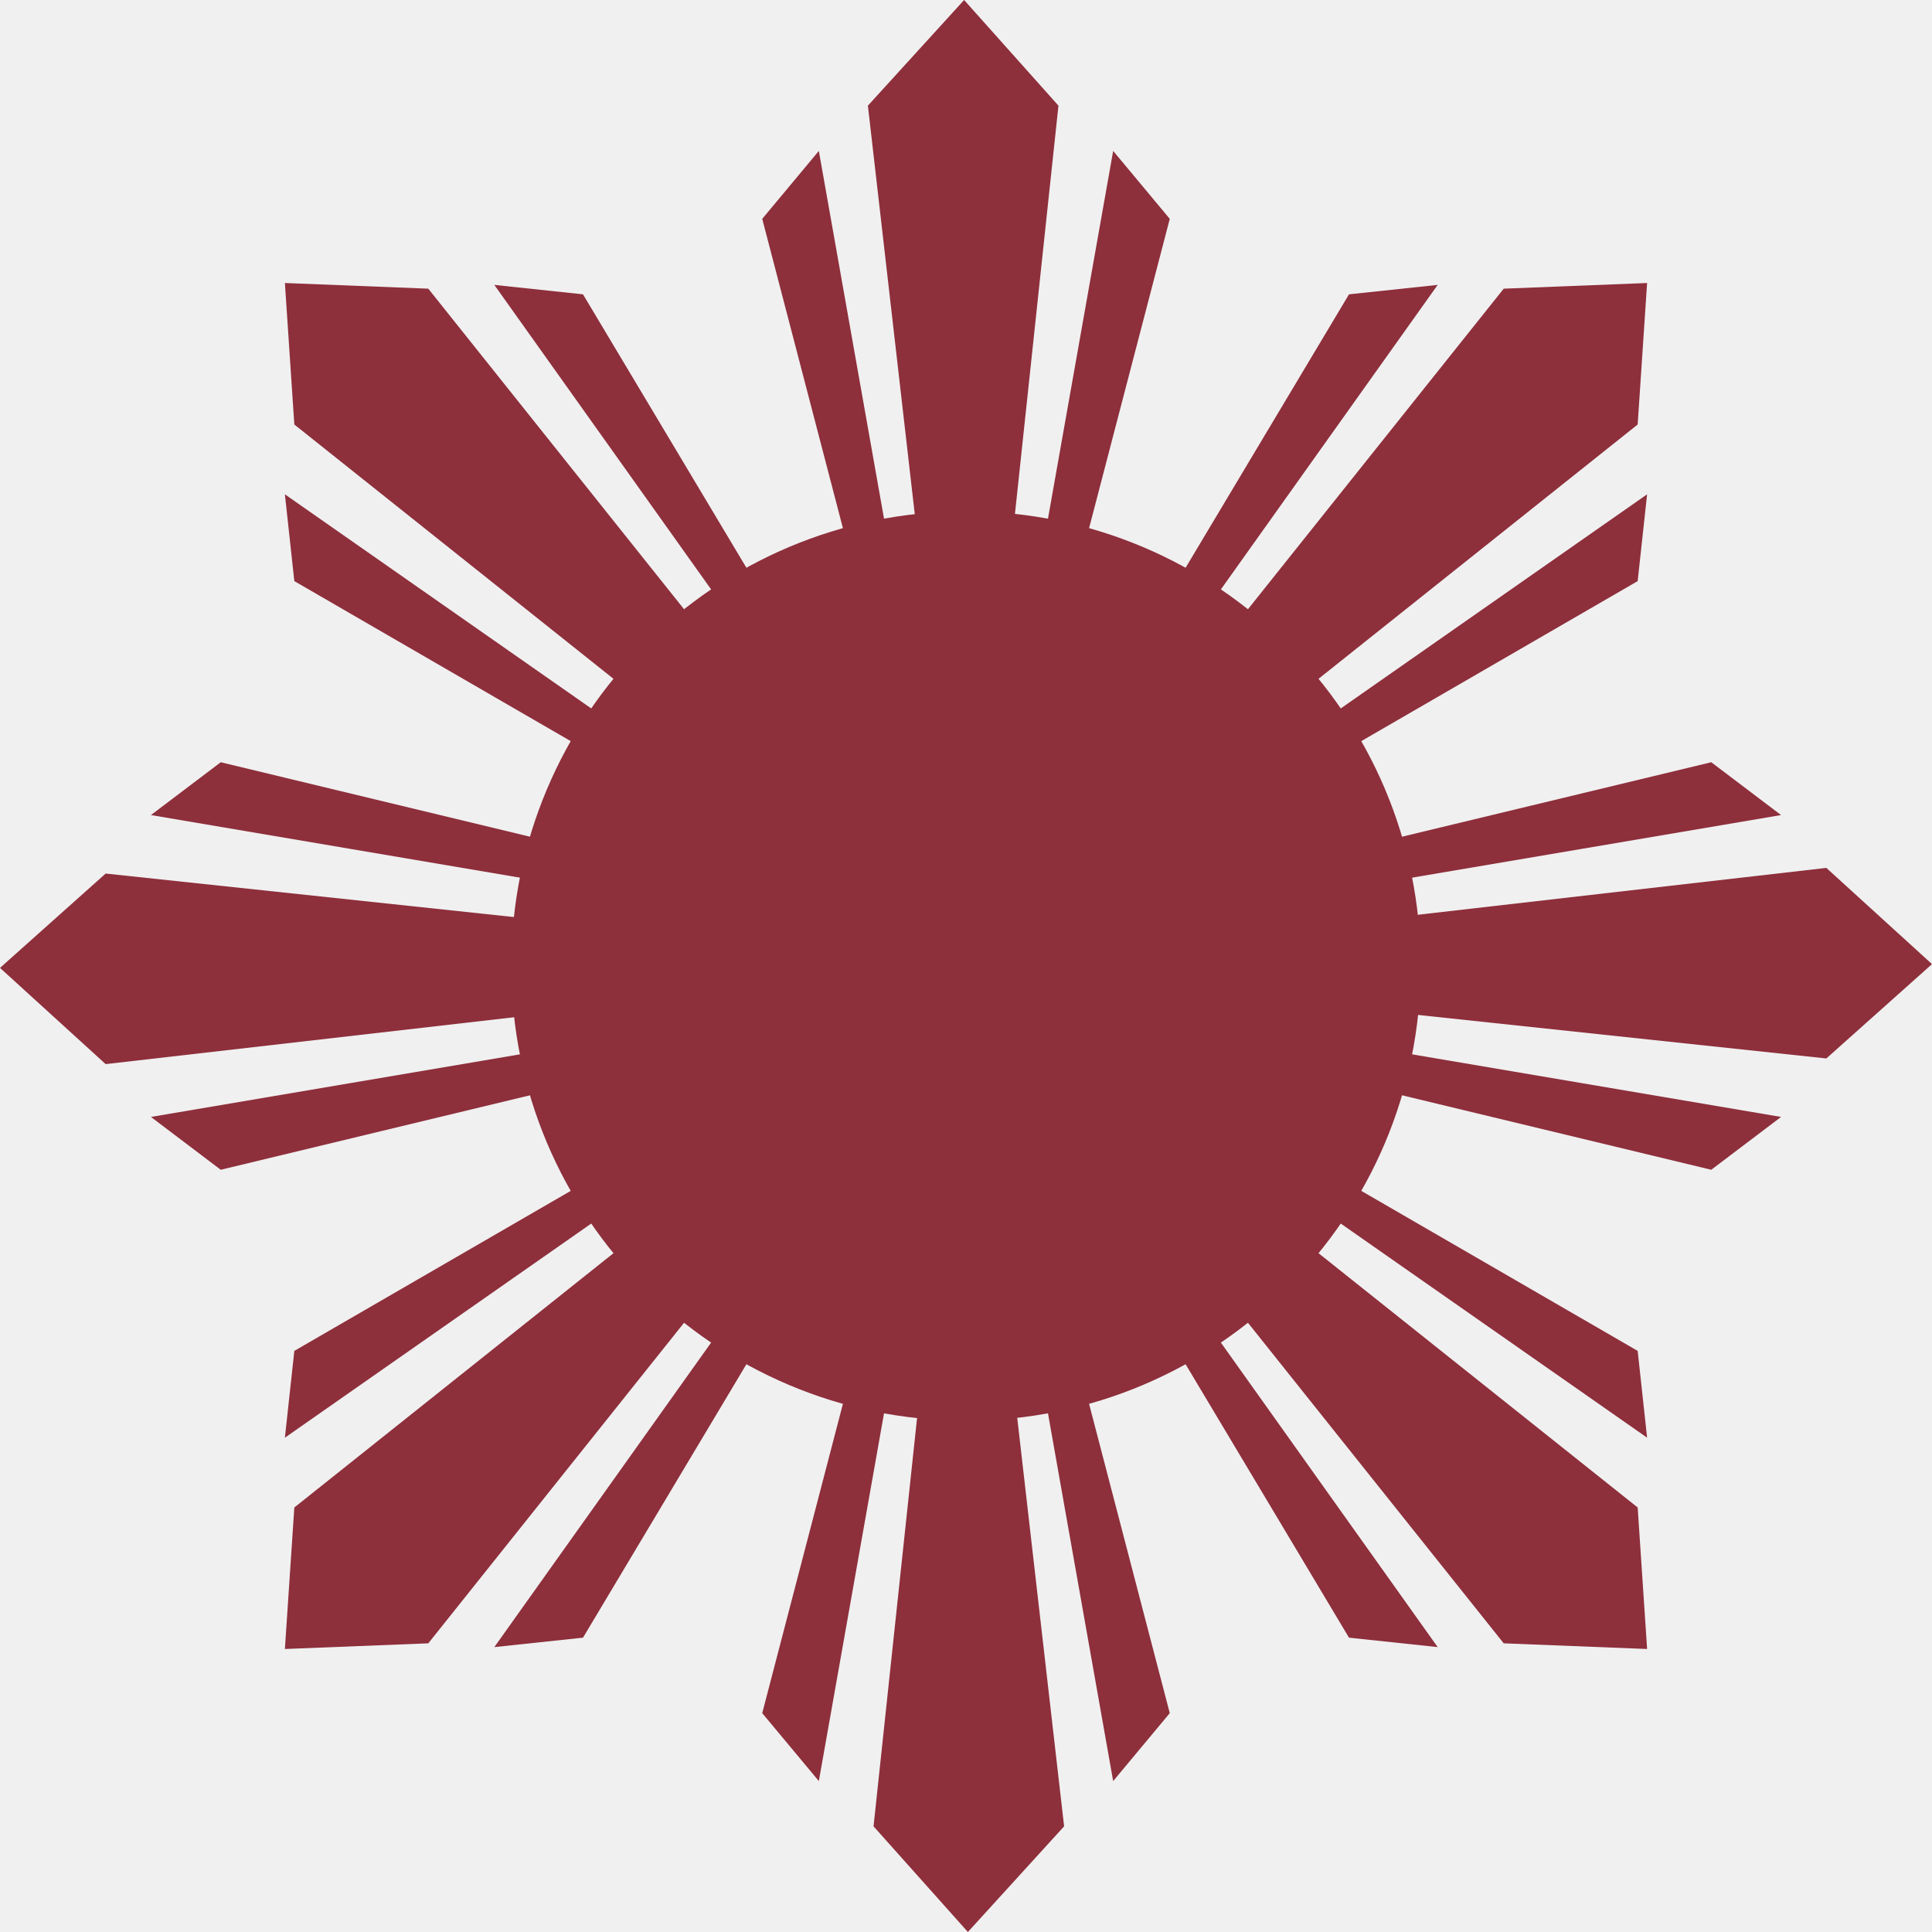
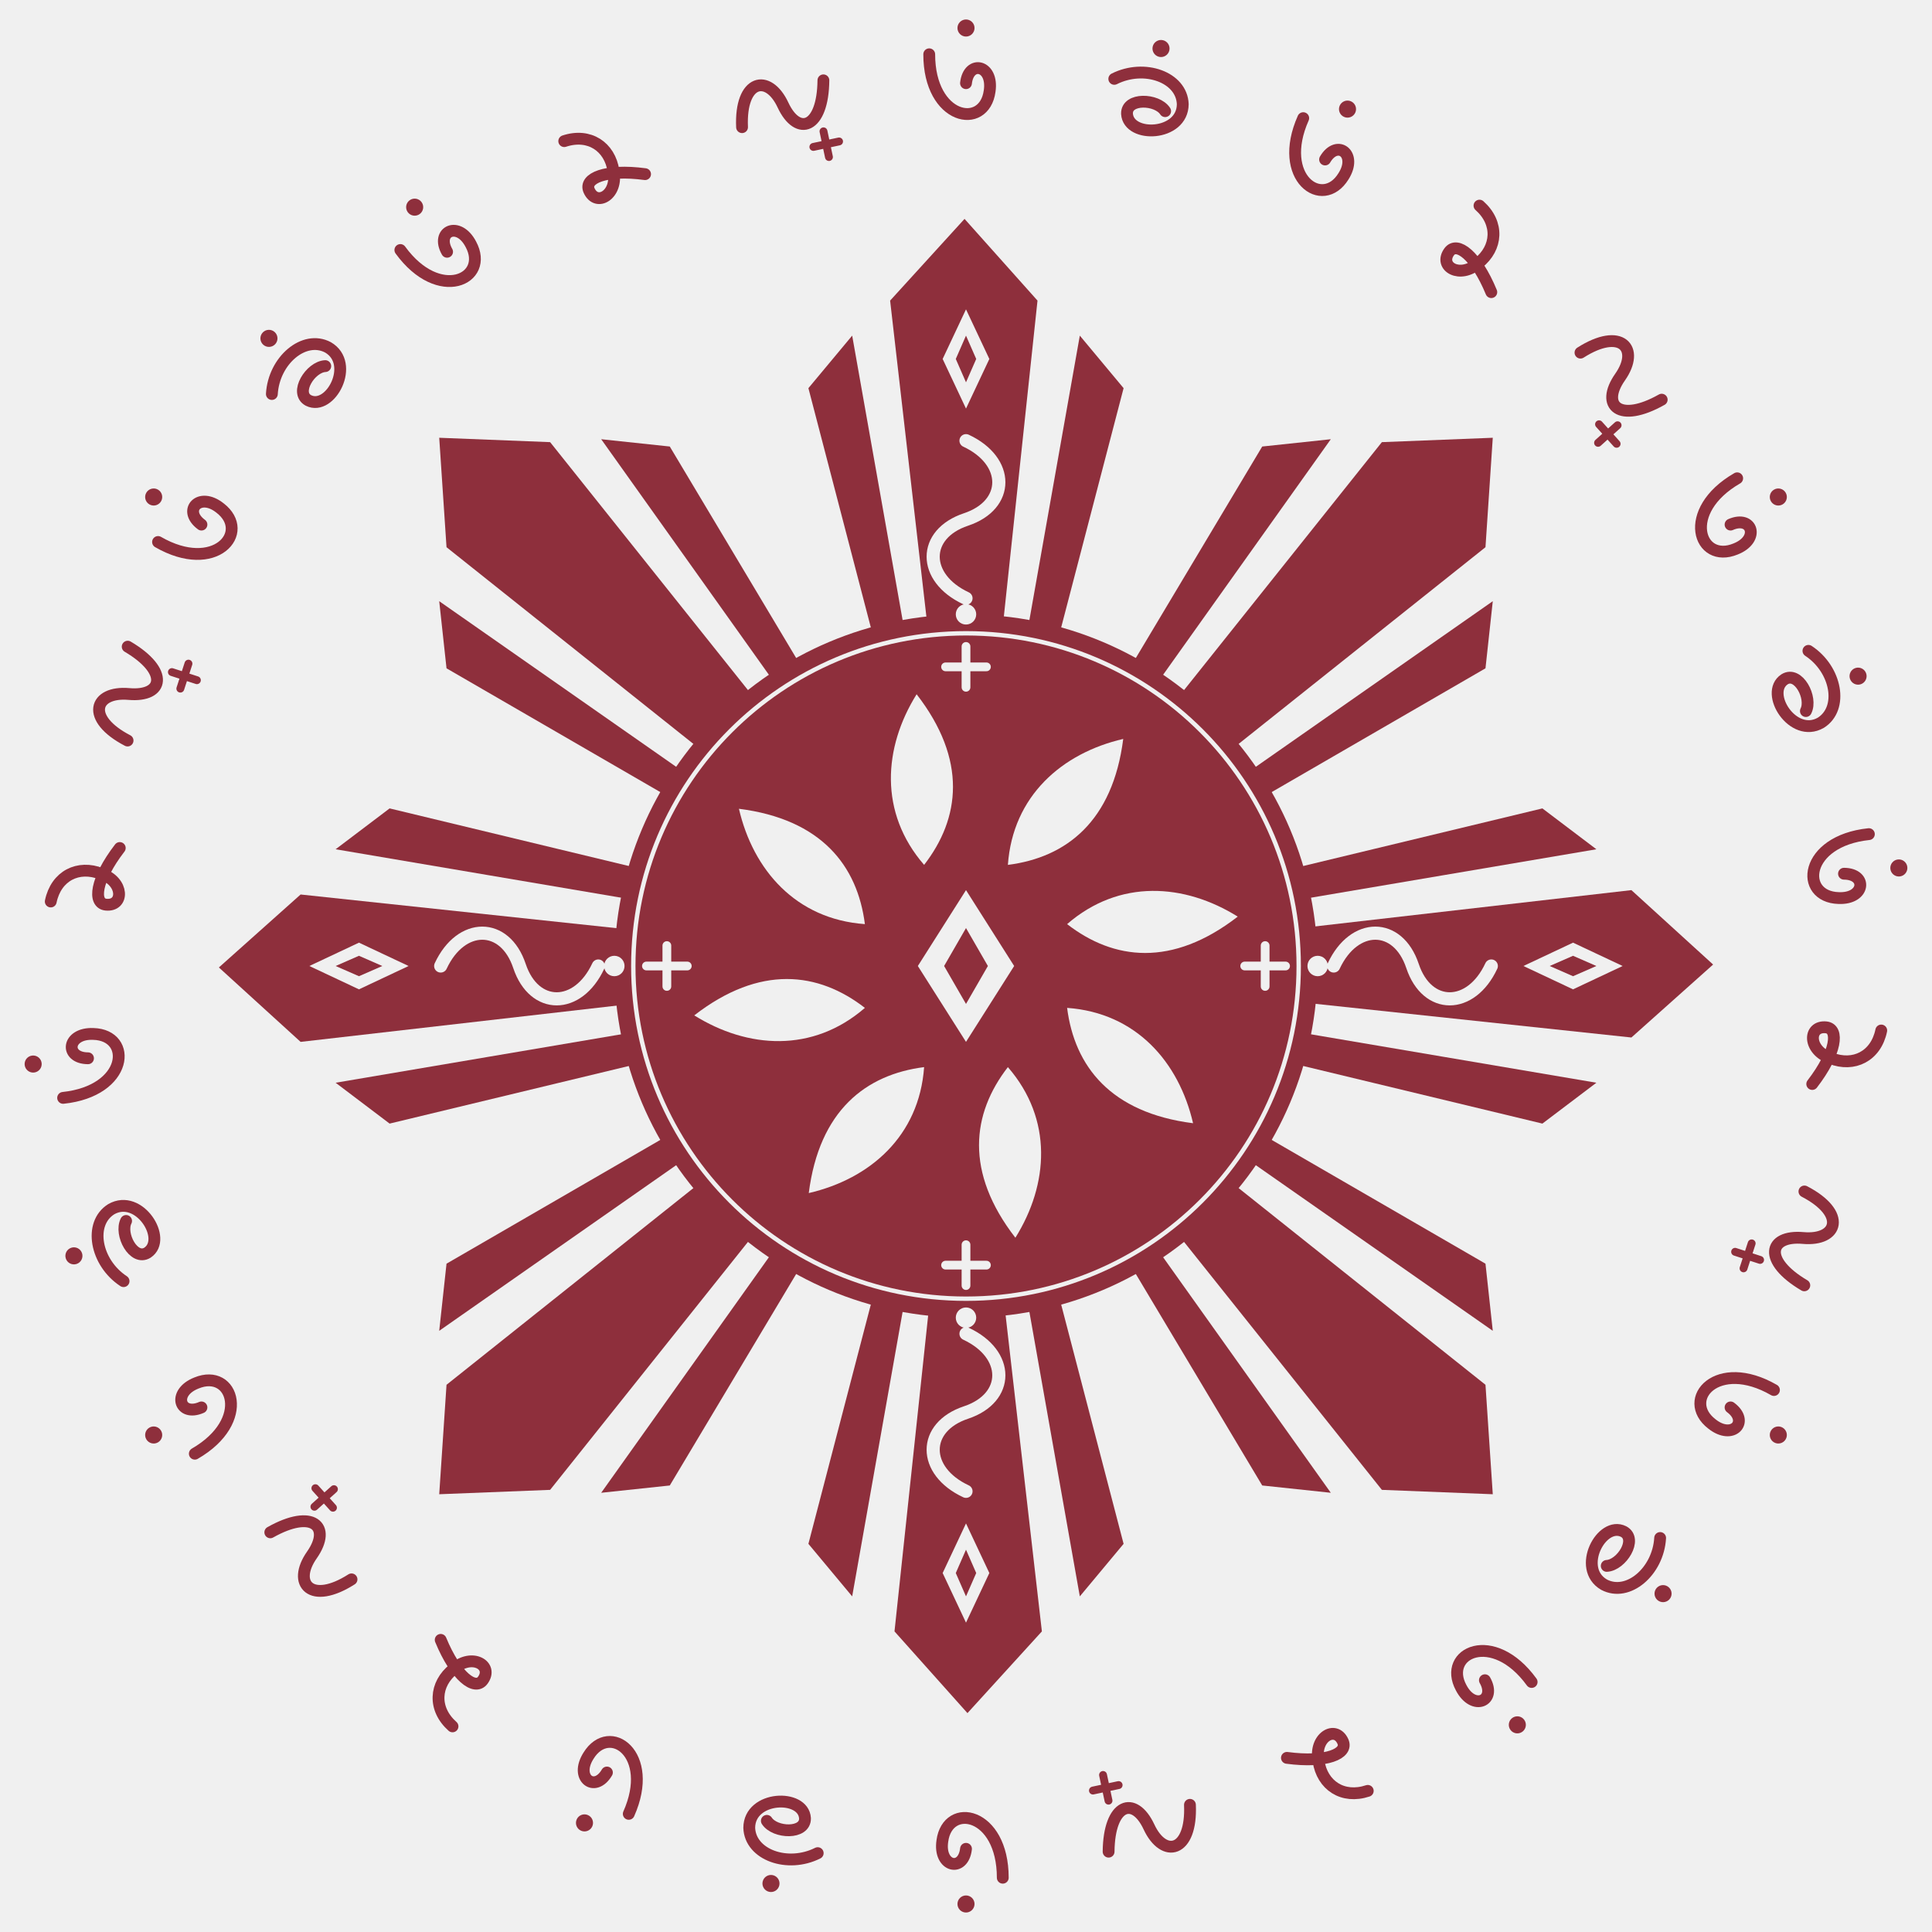
- <svg xmlns="http://www.w3.org/2000/svg" viewBox="0 0 1024 1024" width="1024" height="1024">
+ <svg xmlns="http://www.w3.org/2000/svg" viewBox="-150 -150 1324 1324" width="1324" height="1324" role="img" aria-label="Sun with ornamental engraving and a Baybayin ring spelling Pilipinas">
  <defs>
    <g id="quadrant">
      <polygon points="590,80 620,116 572,300 551,300" />
      <polygon points="873,150 868,225 681,374 647,341 797,153" />
      <polygon points="762,151 715,156 614,325 631,335" />
      <polygon points="873,262 868,308 697,407 687,392" />
      <polygon points="907,404 944,432 720,470 716,450" />
    </g>
    <polygon id="main" points="511,0 561,56 535,300 488,300 460,56" />
+     <path id="leaf" d="M0 -75 C35 -95 55 -130 40 -185 C5 -160 -15 -120 0 -75 Z" />
+     <mask id="engrave" maskUnits="userSpaceOnUse" x="-150" y="-150" width="1324" height="1324">
+       <rect x="-150" y="-150" width="1324" height="1324" fill="#fff" />
+       <g fill="#000" stroke="none">
+         <g transform="translate(512 512)">
+           <circle r="228" fill="none" stroke="#000" stroke-width="3" />
+           <use href="#leaf" transform="rotate(22.5)" />
+           <use href="#leaf" transform="rotate(67.5)" />
+           <use href="#leaf" transform="rotate(112.5)" />
+           <use href="#leaf" transform="rotate(157.5)" />
+           <use href="#leaf" transform="rotate(202.5)" />
+           <use href="#leaf" transform="rotate(247.5)" />
+           <use href="#leaf" transform="rotate(292.5)" />
+           <use href="#leaf" transform="rotate(337.5)" />
+           <path d="M0 -219v28M-14 -205h28" stroke="#000" stroke-width="6" stroke-linecap="round" fill="none" transform="rotate(0)" />
+           <path d="M0 -219v28M-14 -205h28" stroke="#000" stroke-width="6" stroke-linecap="round" fill="none" transform="rotate(90)" />
+           <path d="M0 -219v28M-14 -205h28" stroke="#000" stroke-width="6" stroke-linecap="round" fill="none" transform="rotate(180)" />
+           <path d="M0 -219v28M-14 -205h28" stroke="#000" stroke-width="6" stroke-linecap="round" fill="none" transform="rotate(270)" />
+           <polygon points="0,-52 33,0 0,52 -33,0" />
+           <polygon points="0,-26 15,0 0,26 -15,0" fill="#fff" />
+         </g>
+         <g transform="rotate(0 512 512)">
+           <polygon points="512,62 528,96 512,130 496,96" />
+           <polygon points="512,80 519,96 512,112 505,96" fill="#fff" />
+           <path d="M512 152 C542 166 542 196 512 206 C482 216 482 246 512 260" fill="none" stroke="#000" stroke-width="9" stroke-linecap="round" />
+           <circle cx="512" cy="271" r="7" />
+         </g>
+         <g transform="rotate(90 512 512)">
+           <polygon points="512,62 528,96 512,130 496,96" />
+           <polygon points="512,80 519,96 512,112 505,96" fill="#fff" />
+           <path d="M512 152 C542 166 542 196 512 206 C482 216 482 246 512 260" fill="none" stroke="#000" stroke-width="9" stroke-linecap="round" />
+           <circle cx="512" cy="271" r="7" />
+         </g>
+         <g transform="rotate(180 512 512)">
+           <polygon points="512,62 528,96 512,130 496,96" />
+           <polygon points="512,80 519,96 512,112 505,96" fill="#fff" />
+           <path d="M512 152 C542 166 542 196 512 206 C482 216 482 246 512 260" fill="none" stroke="#000" stroke-width="9" stroke-linecap="round" />
+           <circle cx="512" cy="271" r="7" />
+         </g>
+         <g transform="rotate(270 512 512)">
+           <polygon points="512,62 528,96 512,130 496,96" />
+           <polygon points="512,80 519,96 512,112 505,96" fill="#fff" />
+           <path d="M512 152 C542 166 542 196 512 206 C482 216 482 246 512 260" fill="none" stroke="#000" stroke-width="9" stroke-linecap="round" />
+           <circle cx="512" cy="271" r="7" />
+         </g>
+       </g>
+     </mask>
  </defs>
-   <g fill="#8E2F3C">
+   <g fill="#8E2F3C" mask="url(#engrave)">
    <circle cx="512" cy="512" r="241" />
    <use href="#quadrant" />
    <use href="#quadrant" transform="translate(1024,0) scale(-1,1)" />
    <use href="#quadrant" transform="translate(0,1024) scale(1,-1)" />
    <use href="#quadrant" transform="translate(1024,1024) scale(-1,-1)" />
    <use href="#main" />
    <use href="#main" transform="rotate(90 512 512)" />
    <use href="#main" transform="rotate(180 512 512)" />
    <use href="#main" transform="rotate(270 512 512)" />
  </g>
+   <g color="#8E2F3C" fill="none" stroke="currentColor" stroke-width="9" stroke-linecap="round" stroke-linejoin="round">
+     <g transform="rotate(0 512 512) translate(467 -138) scale(.9)">
+       <path d="M22 28 C22 78 64 86 68 56 C71 36 52 32 50 50" />
+       <circle cx="50" cy="8" r="6.5" fill="currentColor" stroke="none" />
+     </g>
+     <g transform="rotate(12 512 512) translate(467 -138) scale(.9)">
+       <path d="M20 38 C40 22 70 26 75 46 C80 70 40 80 35 62 C32 50 55 46 63 54" />
+       <circle cx="50" cy="8" r="6.5" fill="currentColor" stroke="none" />
+     </g>
+     <g transform="rotate(24 512 512) translate(467 -138) scale(.9)">
+       <path d="M22 28 C22 78 64 86 68 56 C71 36 52 32 50 50" />
+       <circle cx="50" cy="8" r="6.5" fill="currentColor" stroke="none" />
+     </g>
+     <g transform="rotate(36 512 512) translate(467 -138) scale(.9)">
+       <path d="M26 24 C46 26 56 42 51 60 C47 78 28 80 28 66 C28 56 46 56 72 72" />
+     </g>
+     <g transform="rotate(48 512 512) translate(467 -138) scale(.9)">
+       <path d="M16 62 C22 26 44 26 50 52 C56 78 76 76 84 40" />
+       <path d="M76 78v20M66 88h20" stroke-width="6" />
+     </g>
+     <g transform="rotate(60 512 512) translate(467 -138) scale(.9)">
+       <path d="M22 28 C22 78 64 86 68 56 C71 36 52 32 50 50" />
+       <circle cx="50" cy="8" r="6.5" fill="currentColor" stroke="none" />
+     </g>
+     <g transform="rotate(72 512 512) translate(467 -138) scale(.9)">
+       <path d="M20 38 C40 22 70 26 75 46 C80 70 40 80 35 62 C32 50 55 46 63 54" />
+       <circle cx="50" cy="8" r="6.5" fill="currentColor" stroke="none" />
+     </g>
+     <g transform="rotate(84 512 512) translate(467 -138) scale(.9)">
+       <path d="M22 28 C22 78 64 86 68 56 C71 36 52 32 50 50" />
+       <circle cx="50" cy="8" r="6.5" fill="currentColor" stroke="none" />
+     </g>
+     <g transform="rotate(96 512 512) translate(467 -138) scale(.9)">
+       <path d="M26 24 C46 26 56 42 51 60 C47 78 28 80 28 66 C28 56 46 56 72 72" />
+     </g>
+     <g transform="rotate(108 512 512) translate(467 -138) scale(.9)">
+       <path d="M16 62 C22 26 44 26 50 52 C56 78 76 76 84 40" />
+       <path d="M76 78v20M66 88h20" stroke-width="6" />
+     </g>
+     <g transform="rotate(120 512 512) translate(467 -138) scale(.9)">
+       <path d="M22 28 C22 78 64 86 68 56 C71 36 52 32 50 50" />
+       <circle cx="50" cy="8" r="6.5" fill="currentColor" stroke="none" />
+     </g>
+     <g transform="rotate(132 512 512) translate(467 -138) scale(.9)">
+       <path d="M20 38 C40 22 70 26 75 46 C80 70 40 80 35 62 C32 50 55 46 63 54" />
+       <circle cx="50" cy="8" r="6.5" fill="currentColor" stroke="none" />
+     </g>
+     <g transform="rotate(144 512 512) translate(467 -138) scale(.9)">
+       <path d="M22 28 C22 78 64 86 68 56 C71 36 52 32 50 50" />
+       <circle cx="50" cy="8" r="6.5" fill="currentColor" stroke="none" />
+     </g>
+     <g transform="rotate(156 512 512) translate(467 -138) scale(.9)">
+       <path d="M26 24 C46 26 56 42 51 60 C47 78 28 80 28 66 C28 56 46 56 72 72" />
+     </g>
+     <g transform="rotate(168 512 512) translate(467 -138) scale(.9)">
+       <path d="M16 62 C22 26 44 26 50 52 C56 78 76 76 84 40" />
+       <path d="M76 78v20M66 88h20" stroke-width="6" />
+     </g>
+     <g transform="rotate(180 512 512) translate(467 -138) scale(.9)">
+       <path d="M22 28 C22 78 64 86 68 56 C71 36 52 32 50 50" />
+       <circle cx="50" cy="8" r="6.5" fill="currentColor" stroke="none" />
+     </g>
+     <g transform="rotate(192 512 512) translate(467 -138) scale(.9)">
+       <path d="M20 38 C40 22 70 26 75 46 C80 70 40 80 35 62 C32 50 55 46 63 54" />
+       <circle cx="50" cy="8" r="6.5" fill="currentColor" stroke="none" />
+     </g>
+     <g transform="rotate(204 512 512) translate(467 -138) scale(.9)">
+       <path d="M22 28 C22 78 64 86 68 56 C71 36 52 32 50 50" />
+       <circle cx="50" cy="8" r="6.5" fill="currentColor" stroke="none" />
+     </g>
+     <g transform="rotate(216 512 512) translate(467 -138) scale(.9)">
+       <path d="M26 24 C46 26 56 42 51 60 C47 78 28 80 28 66 C28 56 46 56 72 72" />
+     </g>
+     <g transform="rotate(228 512 512) translate(467 -138) scale(.9)">
+       <path d="M16 62 C22 26 44 26 50 52 C56 78 76 76 84 40" />
+       <path d="M76 78v20M66 88h20" stroke-width="6" />
+     </g>
+     <g transform="rotate(240 512 512) translate(467 -138) scale(.9)">
+       <path d="M22 28 C22 78 64 86 68 56 C71 36 52 32 50 50" />
+       <circle cx="50" cy="8" r="6.5" fill="currentColor" stroke="none" />
+     </g>
+     <g transform="rotate(252 512 512) translate(467 -138) scale(.9)">
+       <path d="M20 38 C40 22 70 26 75 46 C80 70 40 80 35 62 C32 50 55 46 63 54" />
+       <circle cx="50" cy="8" r="6.5" fill="currentColor" stroke="none" />
+     </g>
+     <g transform="rotate(264 512 512) translate(467 -138) scale(.9)">
+       <path d="M22 28 C22 78 64 86 68 56 C71 36 52 32 50 50" />
+       <circle cx="50" cy="8" r="6.5" fill="currentColor" stroke="none" />
+     </g>
+     <g transform="rotate(276 512 512) translate(467 -138) scale(.9)">
+       <path d="M26 24 C46 26 56 42 51 60 C47 78 28 80 28 66 C28 56 46 56 72 72" />
+     </g>
+     <g transform="rotate(288 512 512) translate(467 -138) scale(.9)">
+       <path d="M16 62 C22 26 44 26 50 52 C56 78 76 76 84 40" />
+       <path d="M76 78v20M66 88h20" stroke-width="6" />
+     </g>
+     <g transform="rotate(300 512 512) translate(467 -138) scale(.9)">
+       <path d="M22 28 C22 78 64 86 68 56 C71 36 52 32 50 50" />
+       <circle cx="50" cy="8" r="6.5" fill="currentColor" stroke="none" />
+     </g>
+     <g transform="rotate(312 512 512) translate(467 -138) scale(.9)">
+       <path d="M20 38 C40 22 70 26 75 46 C80 70 40 80 35 62 C32 50 55 46 63 54" />
+       <circle cx="50" cy="8" r="6.5" fill="currentColor" stroke="none" />
+     </g>
+     <g transform="rotate(324 512 512) translate(467 -138) scale(.9)">
+       <path d="M22 28 C22 78 64 86 68 56 C71 36 52 32 50 50" />
+       <circle cx="50" cy="8" r="6.5" fill="currentColor" stroke="none" />
+     </g>
+     <g transform="rotate(336 512 512) translate(467 -138) scale(.9)">
+       <path d="M26 24 C46 26 56 42 51 60 C47 78 28 80 28 66 C28 56 46 56 72 72" />
+     </g>
+     <g transform="rotate(348 512 512) translate(467 -138) scale(.9)">
+       <path d="M16 62 C22 26 44 26 50 52 C56 78 76 76 84 40" />
+       <path d="M76 78v20M66 88h20" stroke-width="6" />
+     </g>
+   </g>
</svg>
